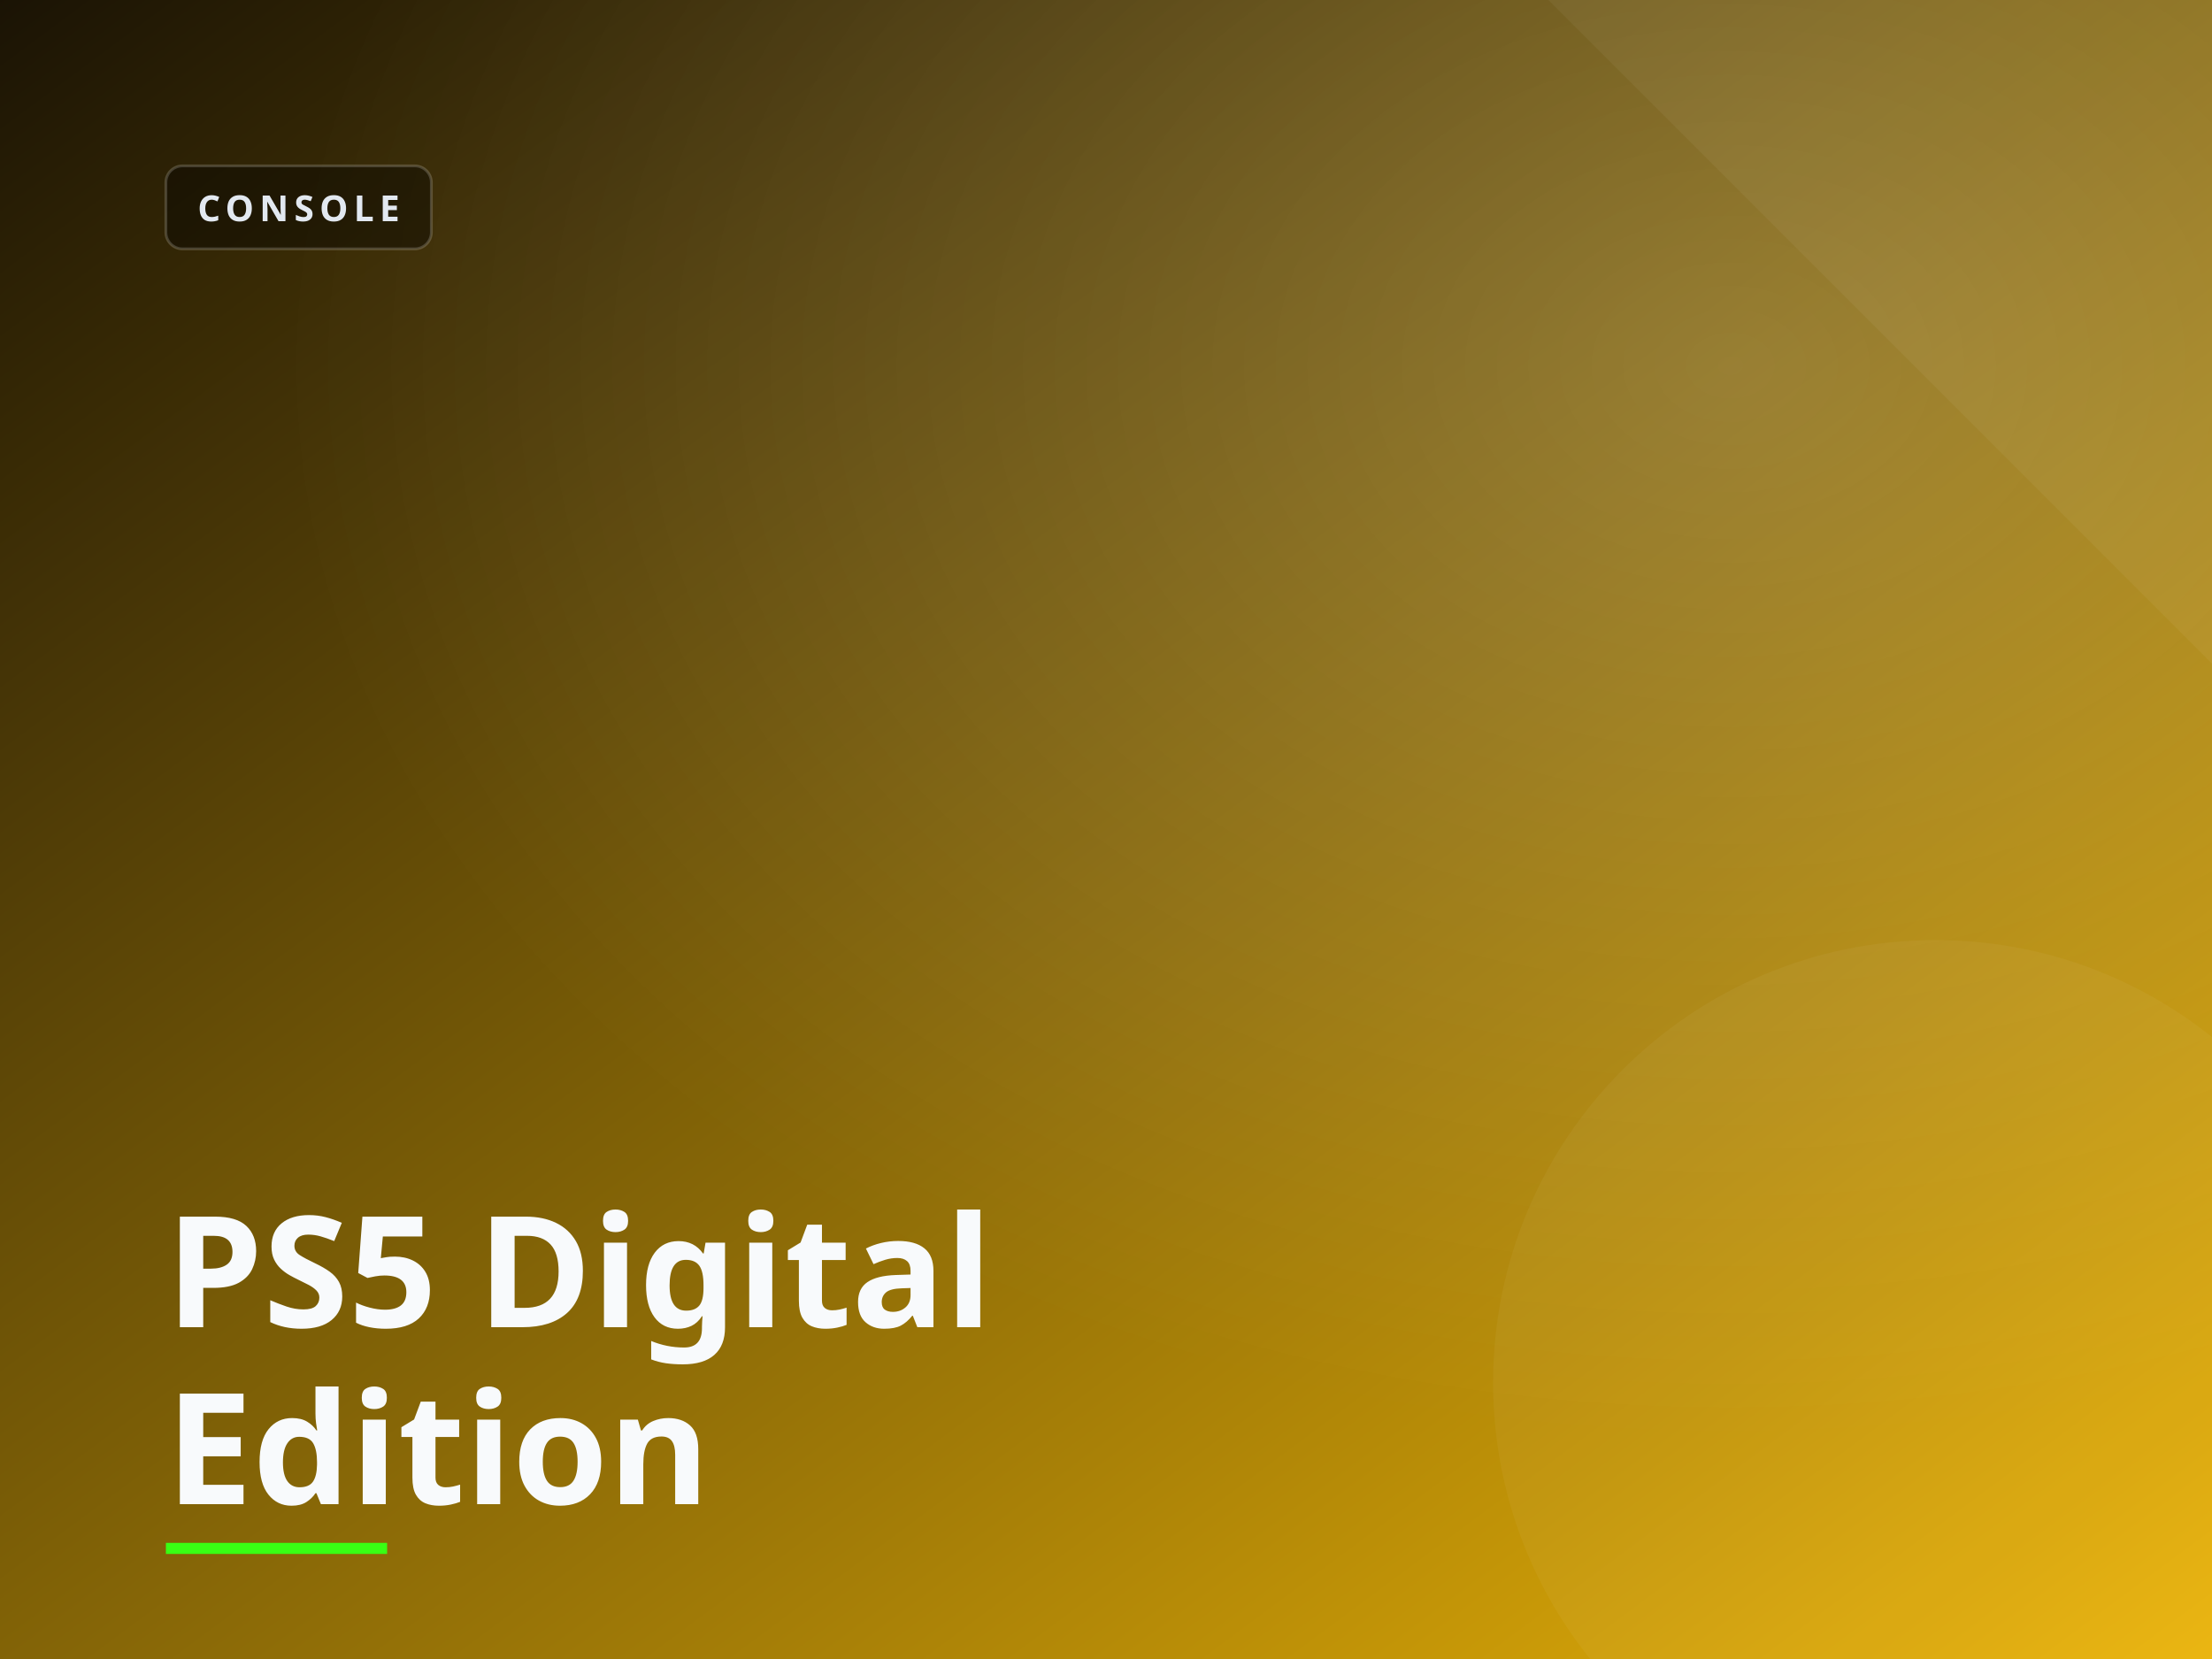
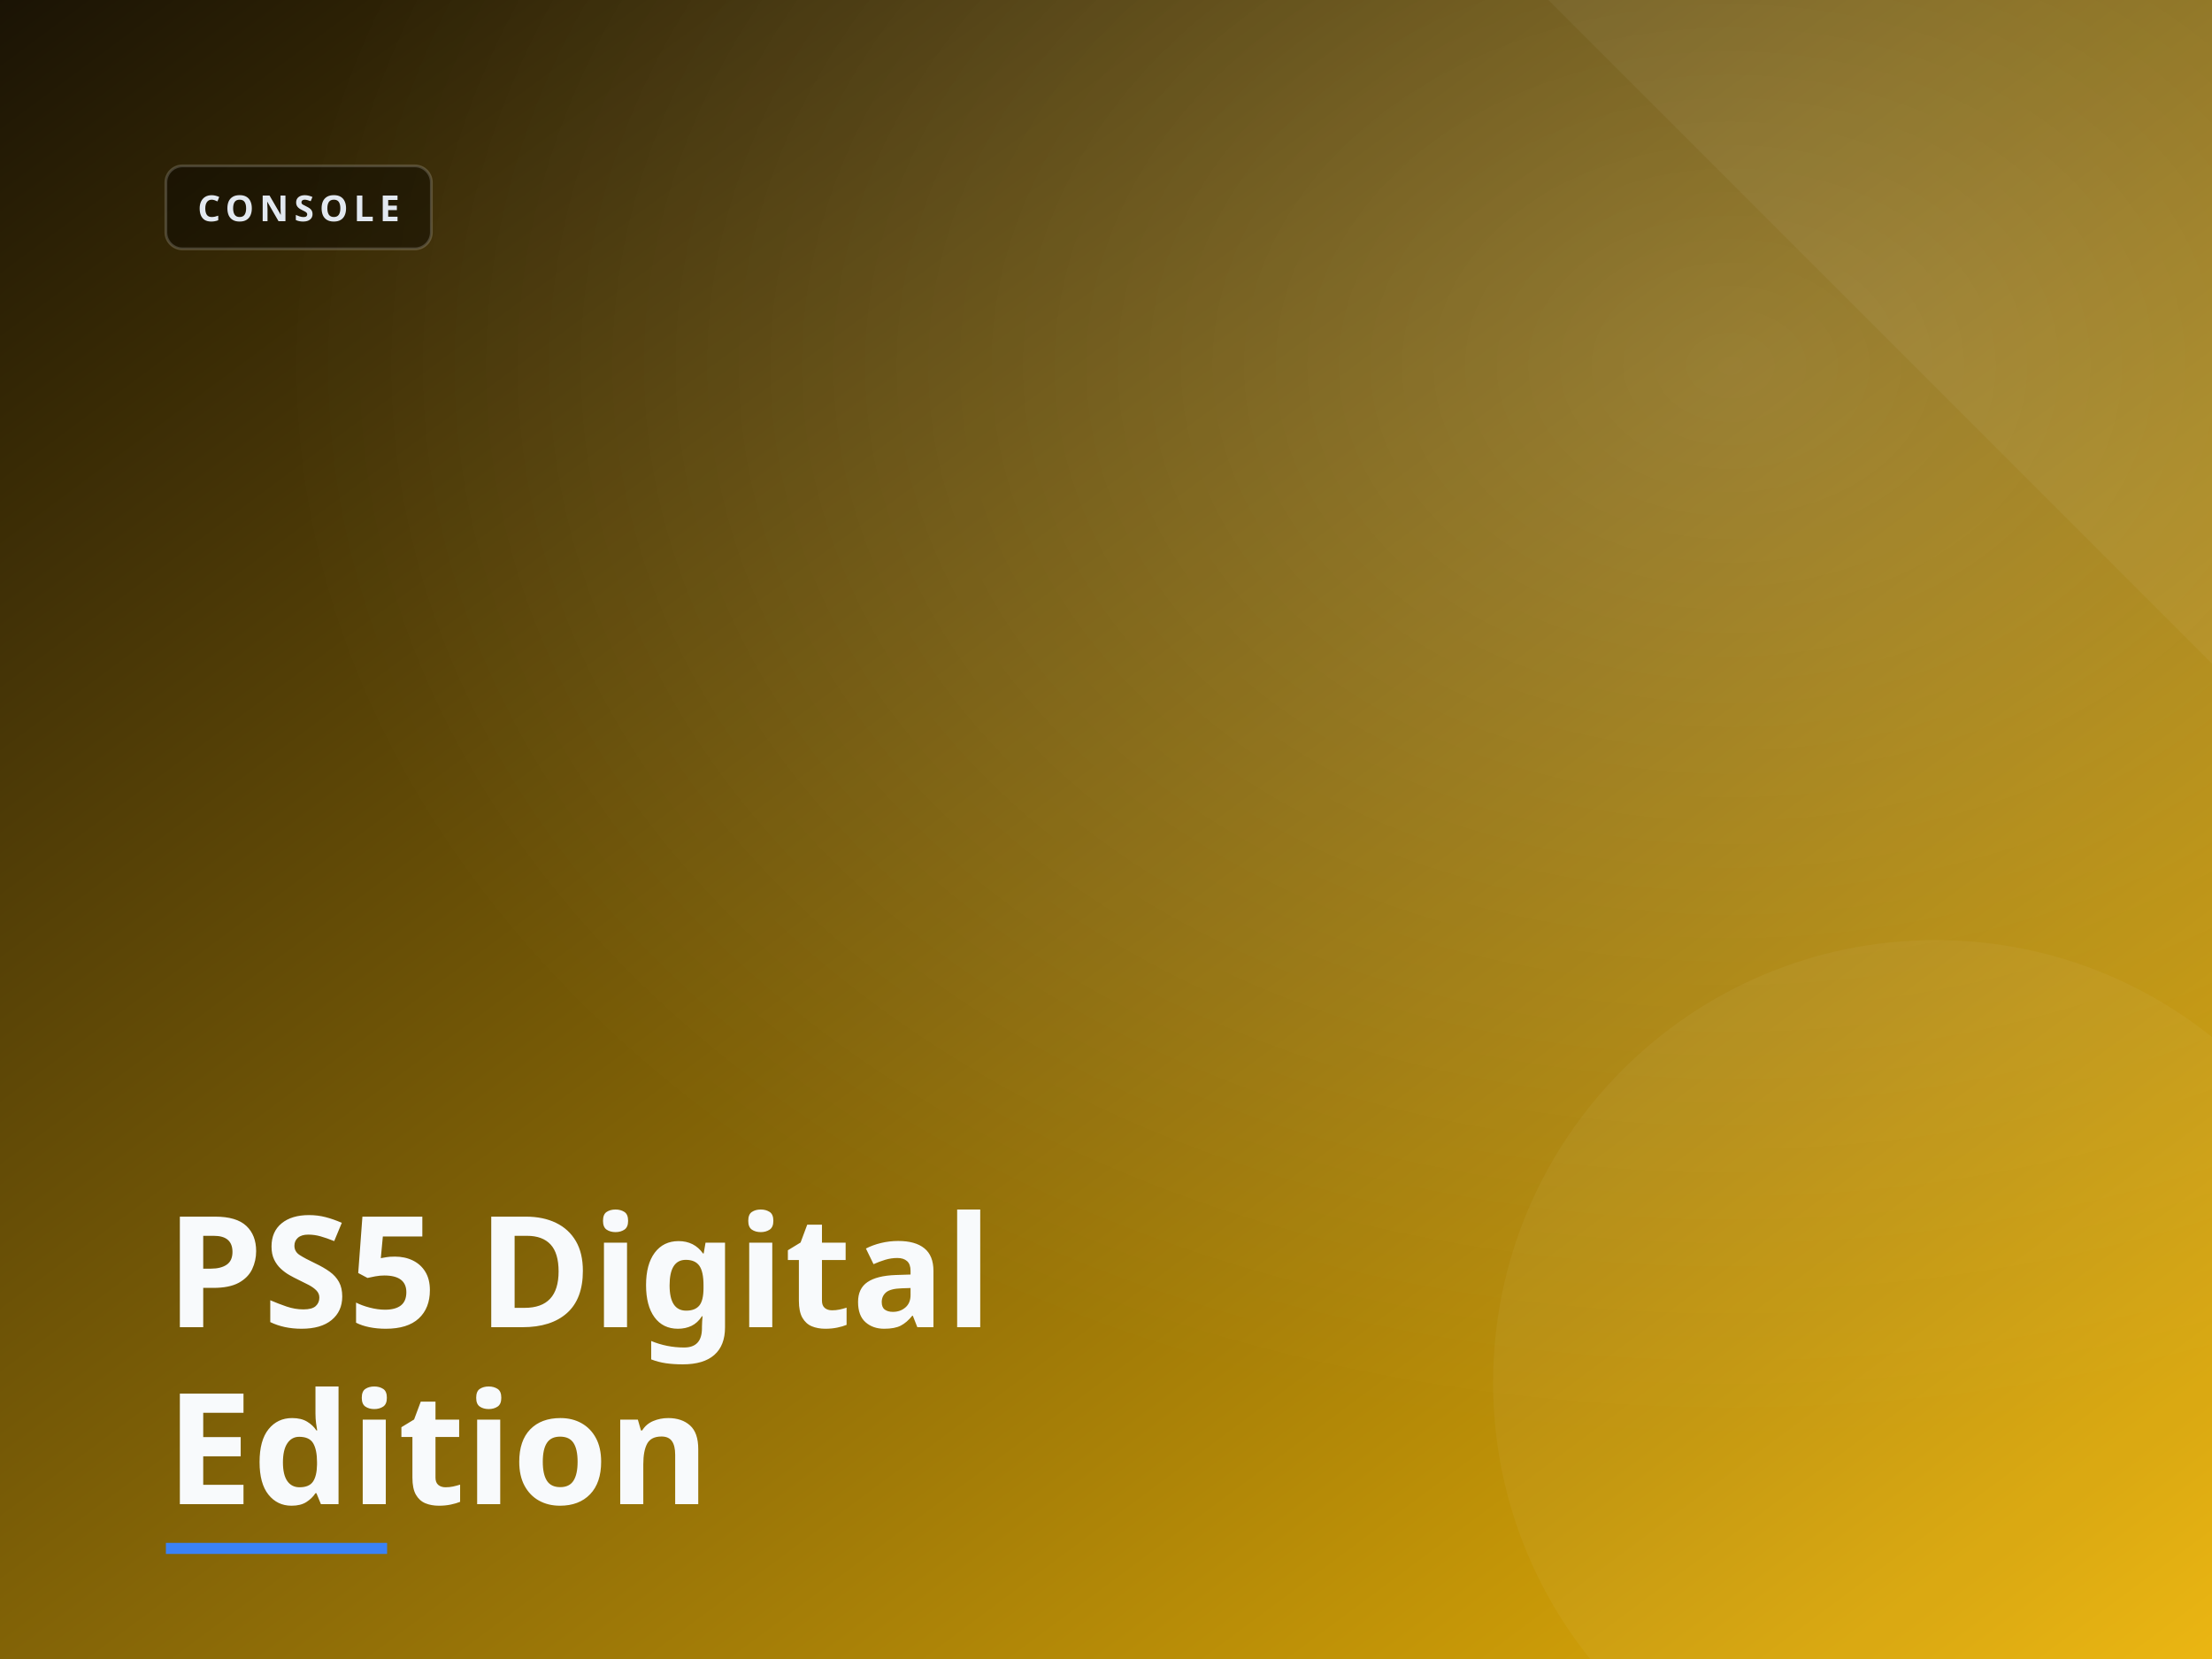
<svg xmlns="http://www.w3.org/2000/svg" viewBox="0 0 800 600" width="800" height="600" role="img" aria-label="PS5 Digital Edition">
  <defs>
    <linearGradient id="g" x1="0" y1="0" x2="1" y2="1">
      <stop offset="0" stop-color="#1a1305" />
      <stop offset="1" stop-color="#eab308" />
    </linearGradient>
    <radialGradient id="glow" cx="0.78" cy="0.22" r="0.65">
      <stop offset="0" stop-color="rgba(255,255,255,0.18)" />
      <stop offset="1" stop-color="rgba(255,255,255,0)" />
    </radialGradient>
  </defs>
  <rect width="800" height="600" fill="url(#g)" />
  <rect width="800" height="600" fill="url(#glow)" />
  <path d="M 560 0 L 800 0 L 800 240 Z" fill="rgba(255,255,255,0.05)" />
  <circle cx="700" cy="500" r="160" fill="rgba(255,255,255,0.04)" />
  <rect x="60" y="60" rx="6" ry="6" width="96" height="30" fill="rgba(0,0,0,0.4)" stroke="rgba(255,255,255,0.18)" />
  <text x="108" y="80" text-anchor="middle" font-family="'Space Grotesk', system-ui, sans-serif" font-weight="600" font-size="13" fill="#e2e8f0" letter-spacing="2">CONSOLE</text>
  <text x="60" y="480" font-family="'Space Grotesk', system-ui, sans-serif" font-weight="700" font-size="56" fill="#f8fafc">PS5 Digital</text>
  <text x="60" y="544" font-family="'Space Grotesk', system-ui, sans-serif" font-weight="700" font-size="56" fill="#f8fafc">Edition</text>
-   <rect x="60" y="558" width="80" height="4" fill="#39ff14" />
+   <rect x="60" y="558" width="80" height="4" fill="#3b82f6" />
</svg>
